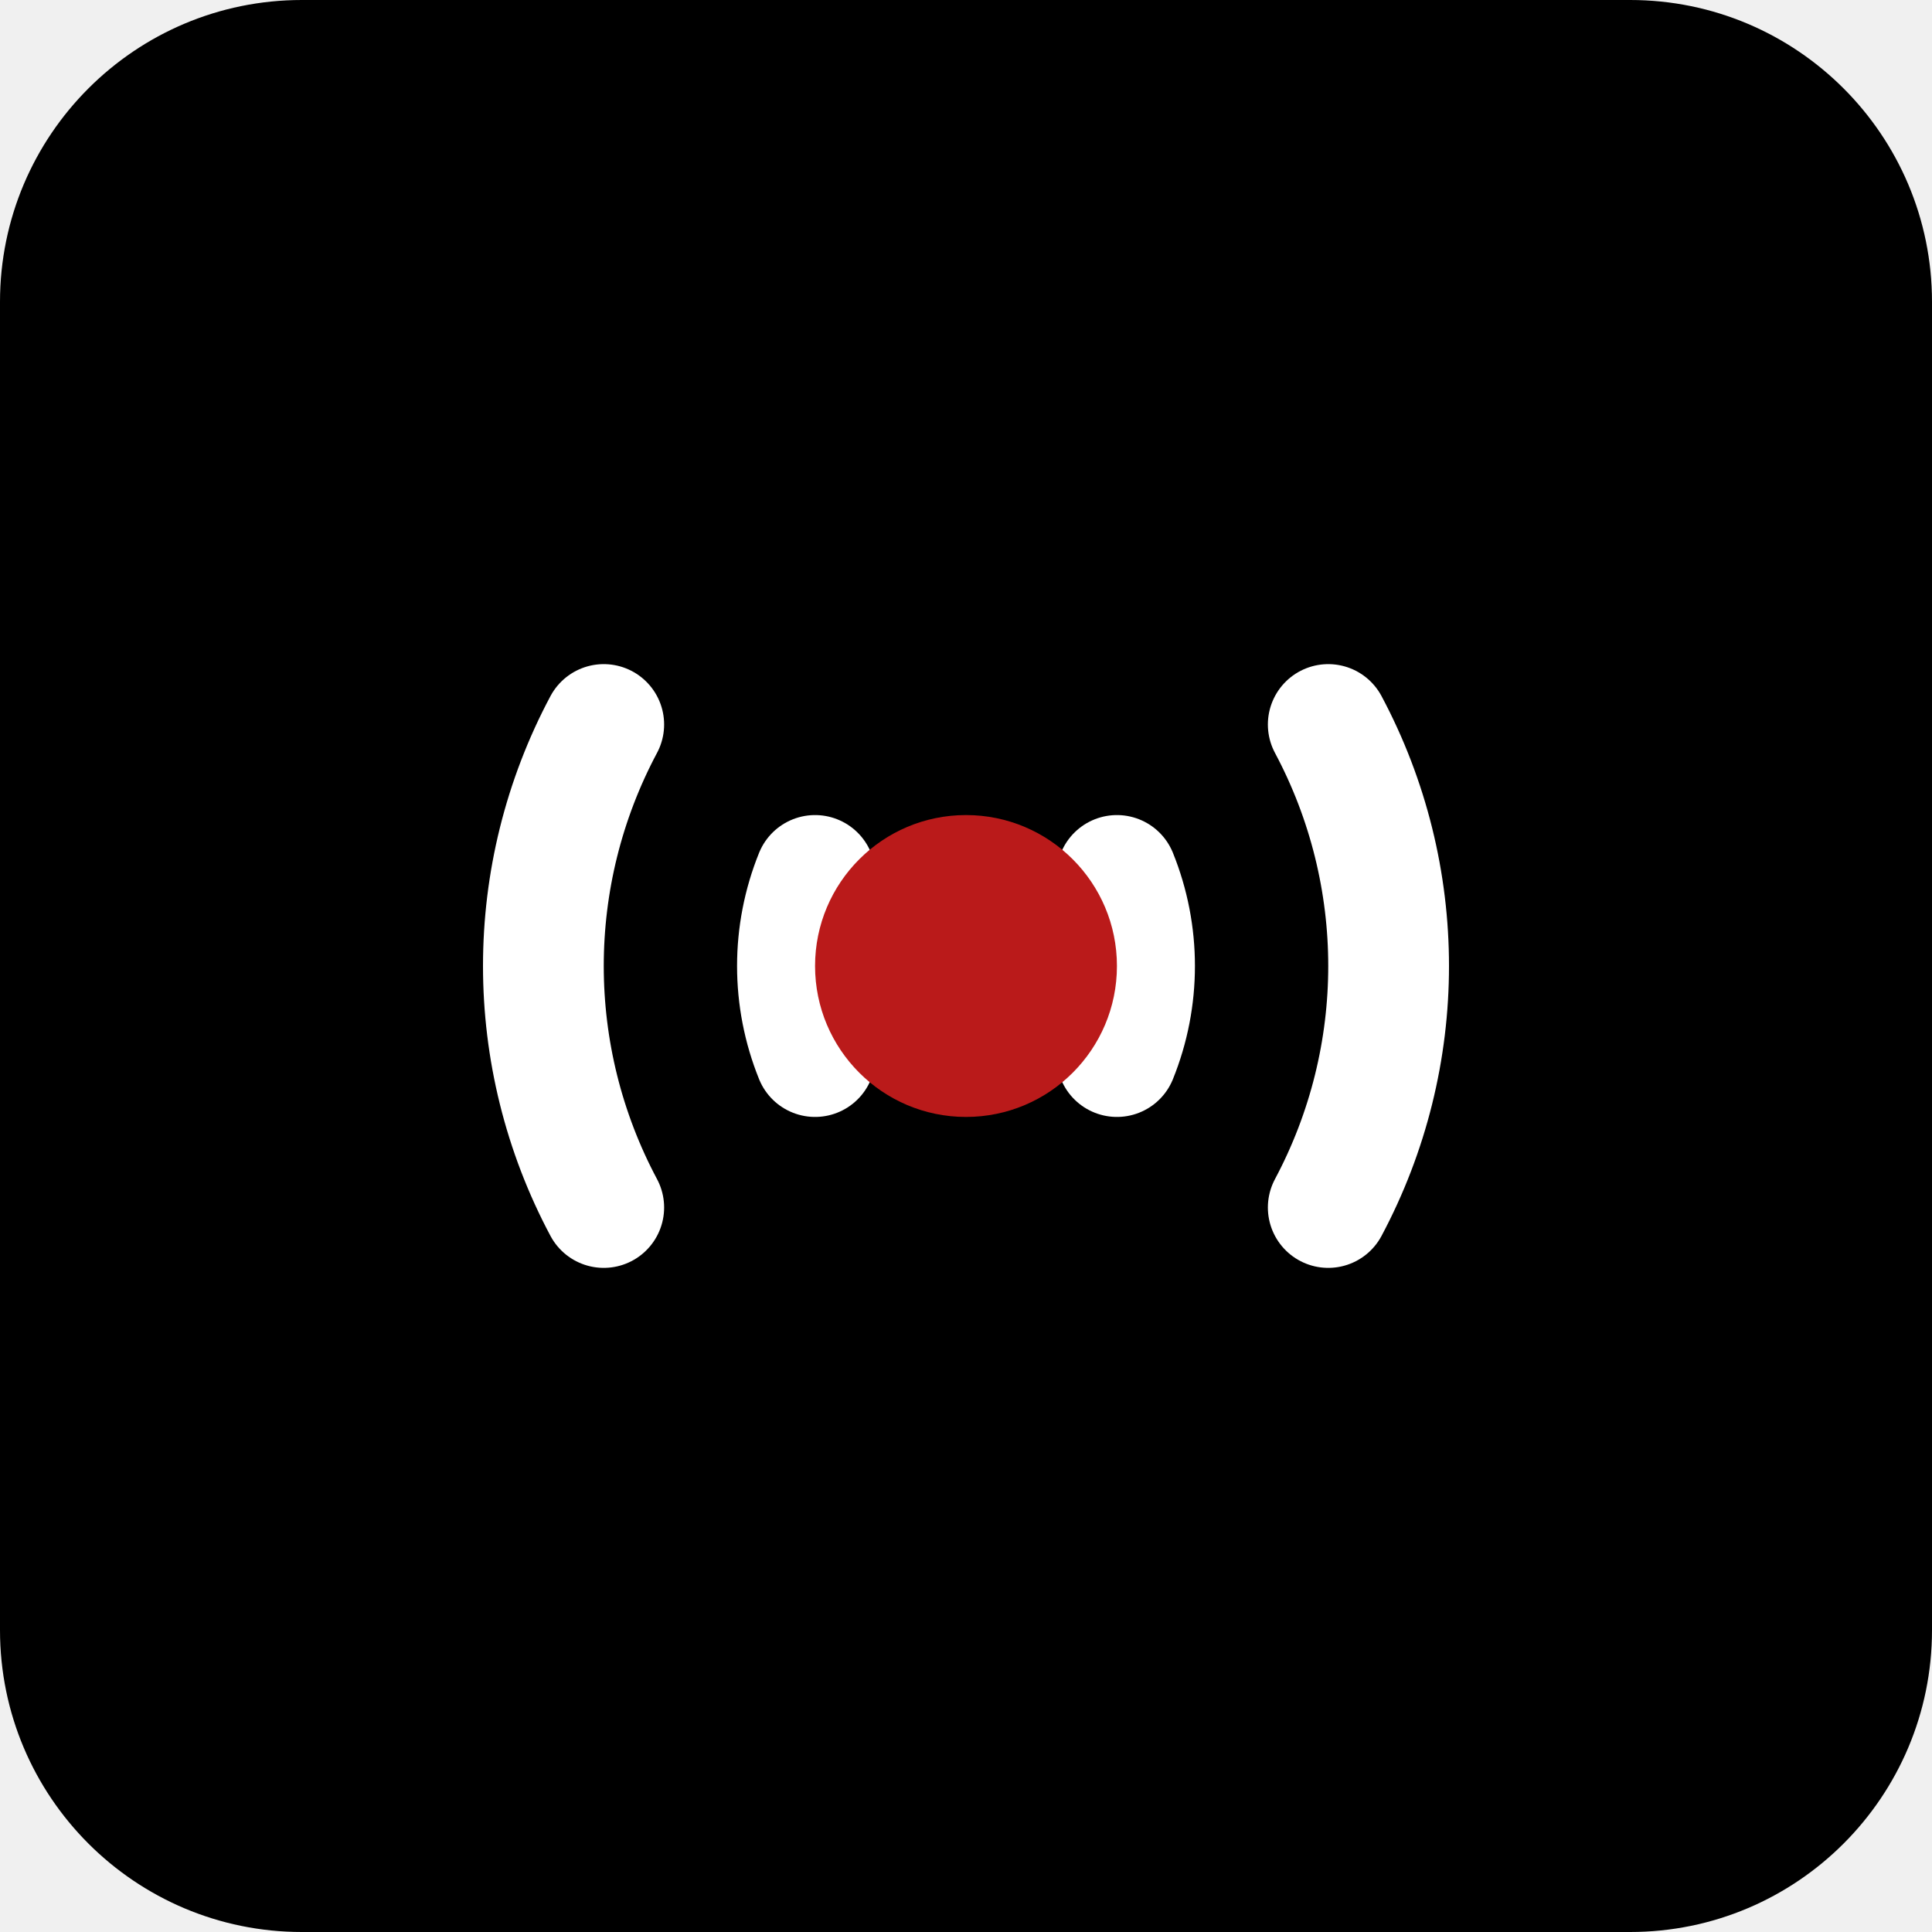
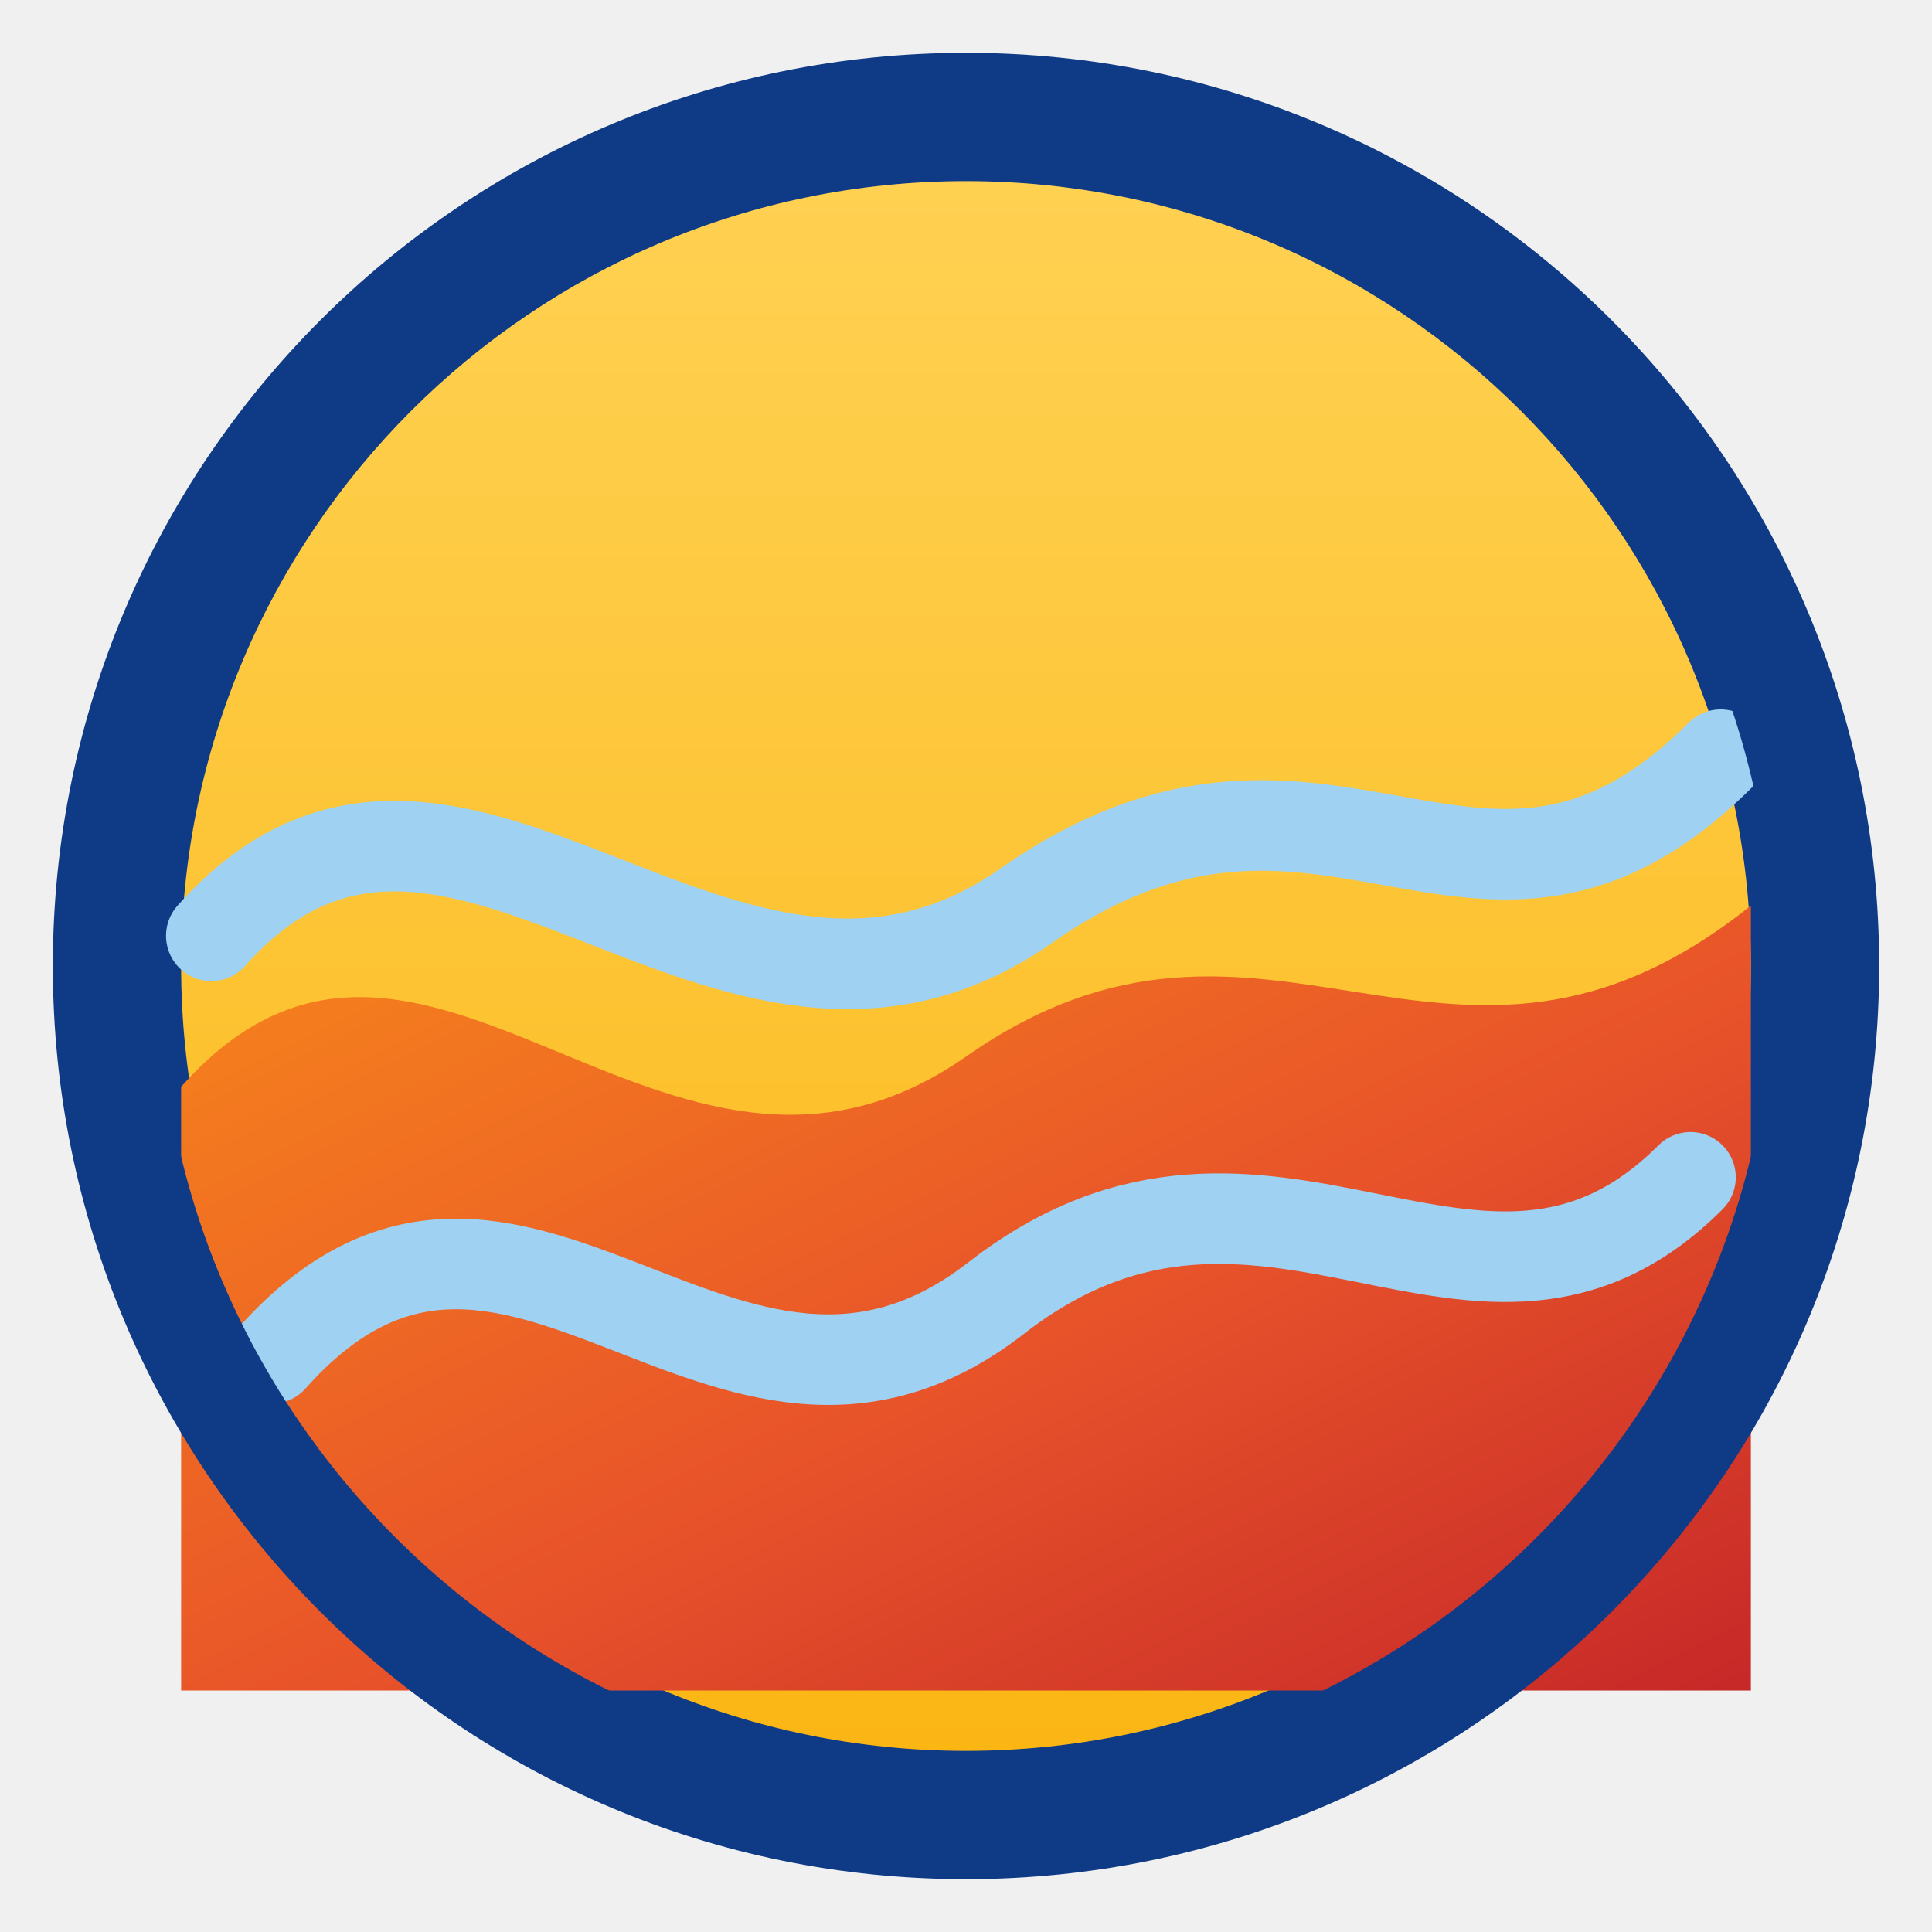
- <svg xmlns="http://www.w3.org/2000/svg" viewBox="0 0 64 64" role="img" aria-label="LavrasFM">
-   <rect width="64" height="64" rx="10" fill="#000000" />
-   <g fill="none" stroke="#ffffff" stroke-width="4" stroke-linecap="round">
-     <path d="M20 24a17 17 0 0 0 0 16" />
-     <path d="M44 24a17 17 0 0 1 0 16" />
-     <path d="M27 29a8 8 0 0 0 0 6" />
-     <path d="M37 29a8 8 0 0 1 0 6" />
+ <svg xmlns="http://www.w3.org/2000/svg" viewBox="0 0 64 64" role="img" aria-label="Lavras FM">
+   <defs>
+     <linearGradient id="sol" x1="0" y1="0" x2="0" y2="1">
+       <stop offset="0%" stop-color="#ffd152" />
+       <stop offset="100%" stop-color="#fbb614" />
+     </linearGradient>
+     <linearGradient id="brasa" x1="0" y1="0" x2="1" y2="1">
+       <stop offset="0%" stop-color="#f7861b" />
+       <stop offset="55%" stop-color="#e8532a" />
+       <stop offset="100%" stop-color="#c62828" />
+     </linearGradient>
+   </defs>
+   <circle cx="32" cy="32" r="30" fill="#0f3b86" />
+   <circle cx="32" cy="32" r="26" fill="url(#sol)" />
+   <path d="M6 36c8-9 16 6 26-1s16 3 26-5v26H6z" fill="url(#brasa)" />
+   <g fill="none" stroke="#9fd2f2" stroke-width="3" stroke-linecap="round">
+     <path d="M7 31c8-9 17 6 27-1s15 3 23-5" />
+     <path d="M9 45c8-9 15 5 24-2s16 3 23-4" />
  </g>
-   <circle cx="32" cy="32" r="5" fill="#ba1a1a" />
+   <circle cx="32" cy="32" r="28.5" fill="none" stroke="#0f3b86" stroke-width="3.5" />
</svg>
